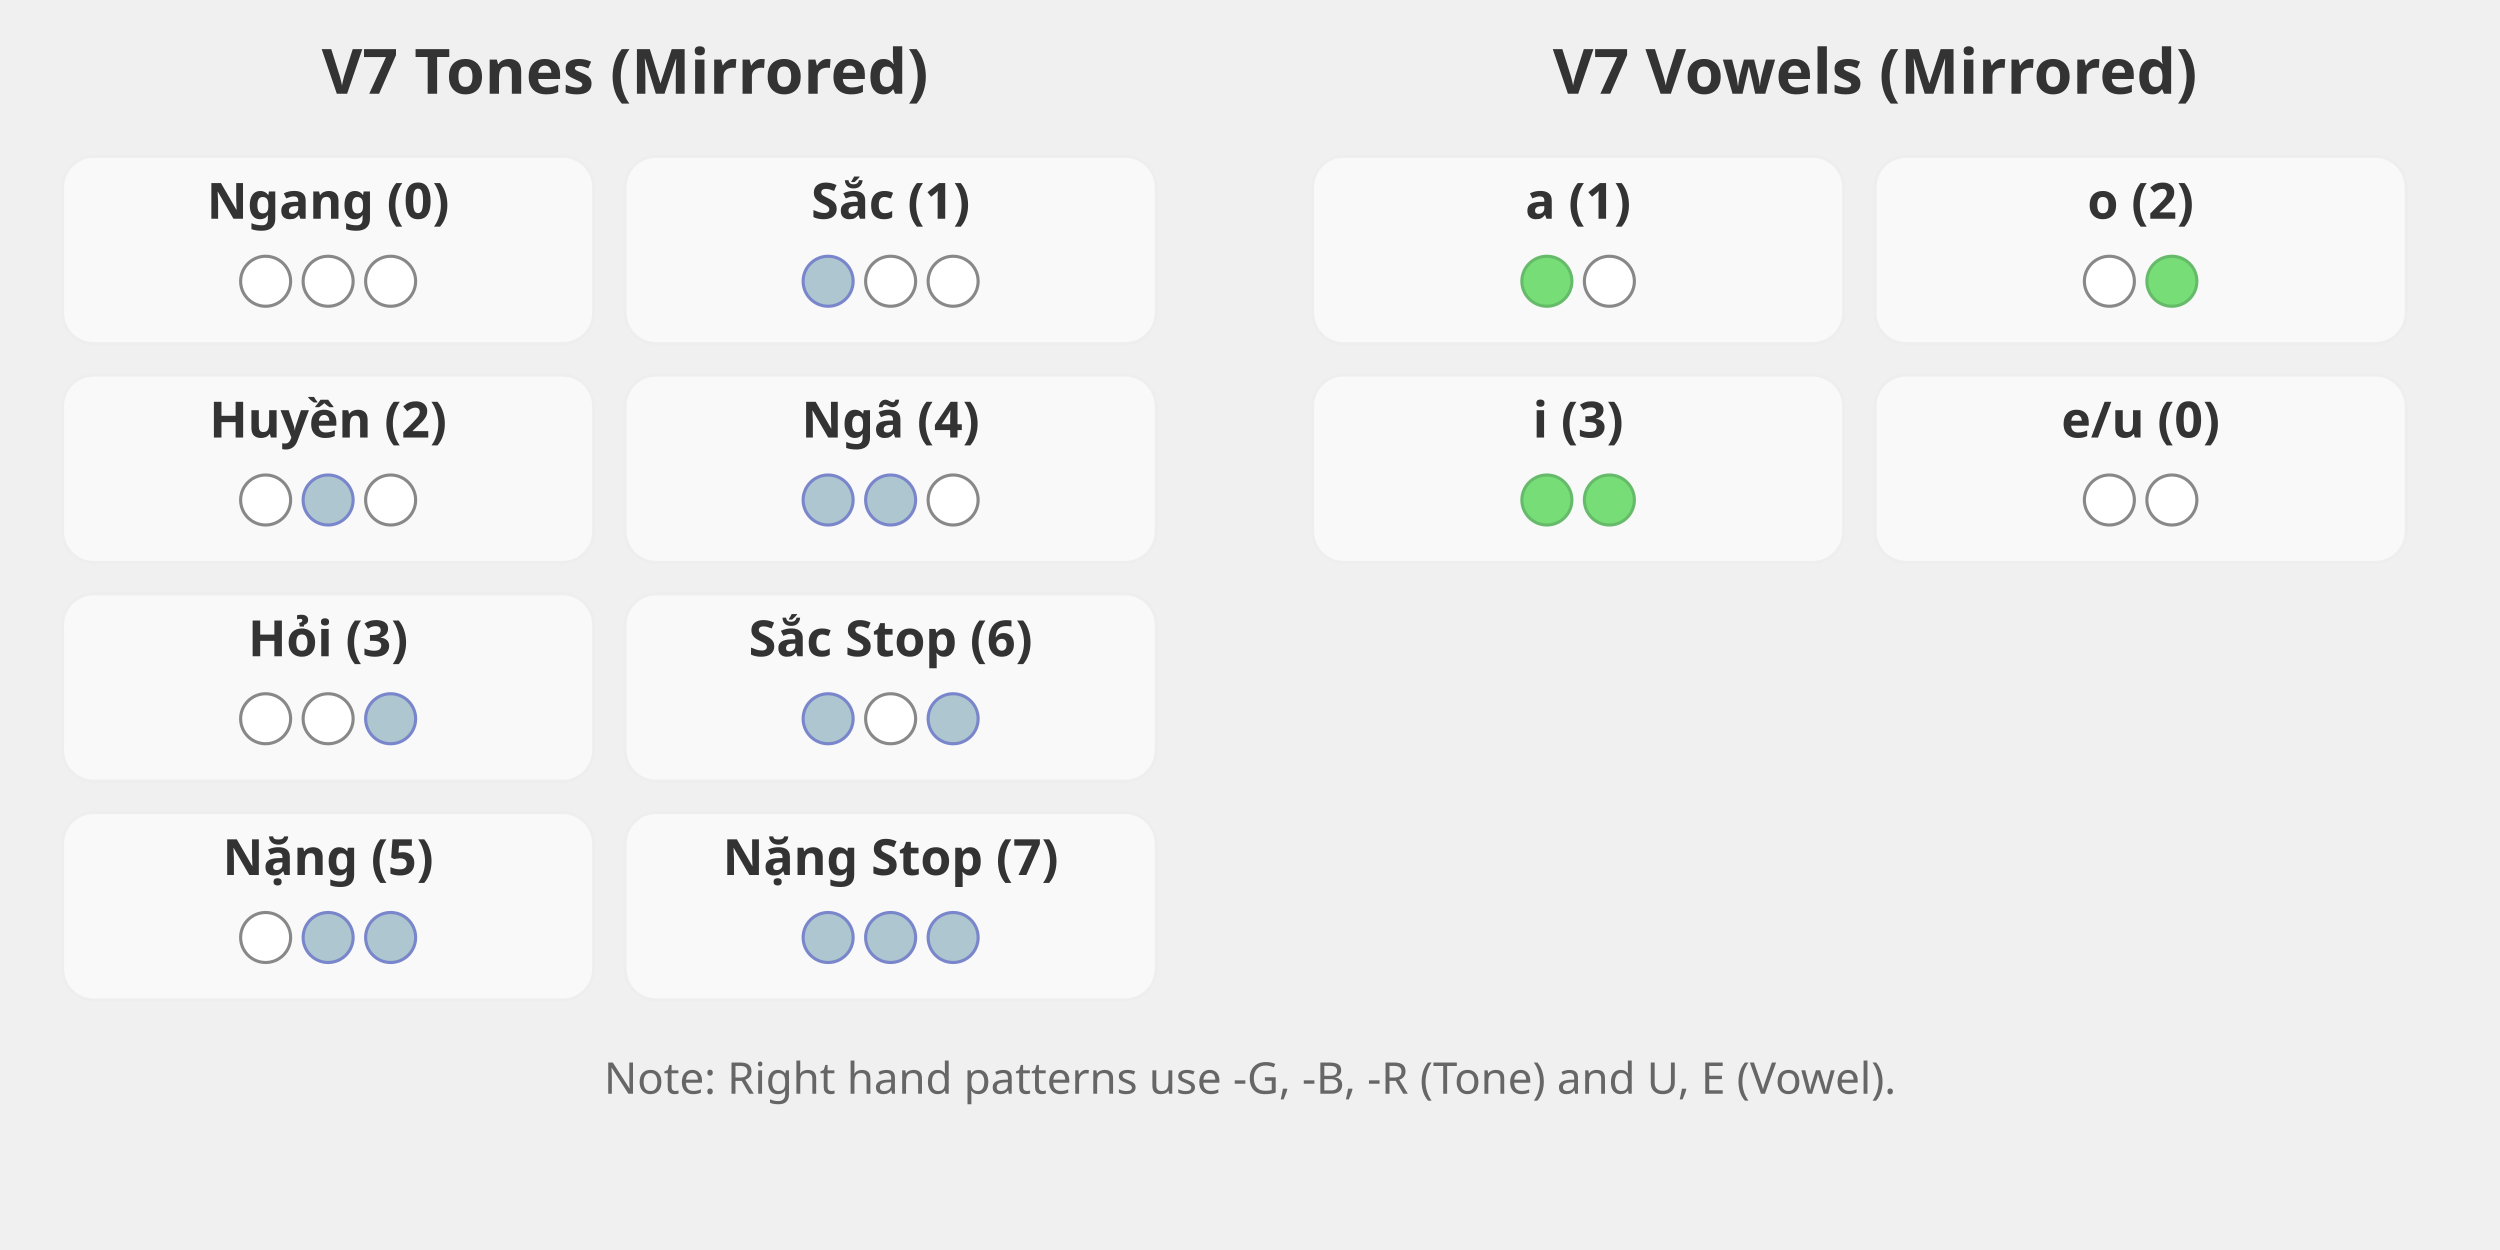
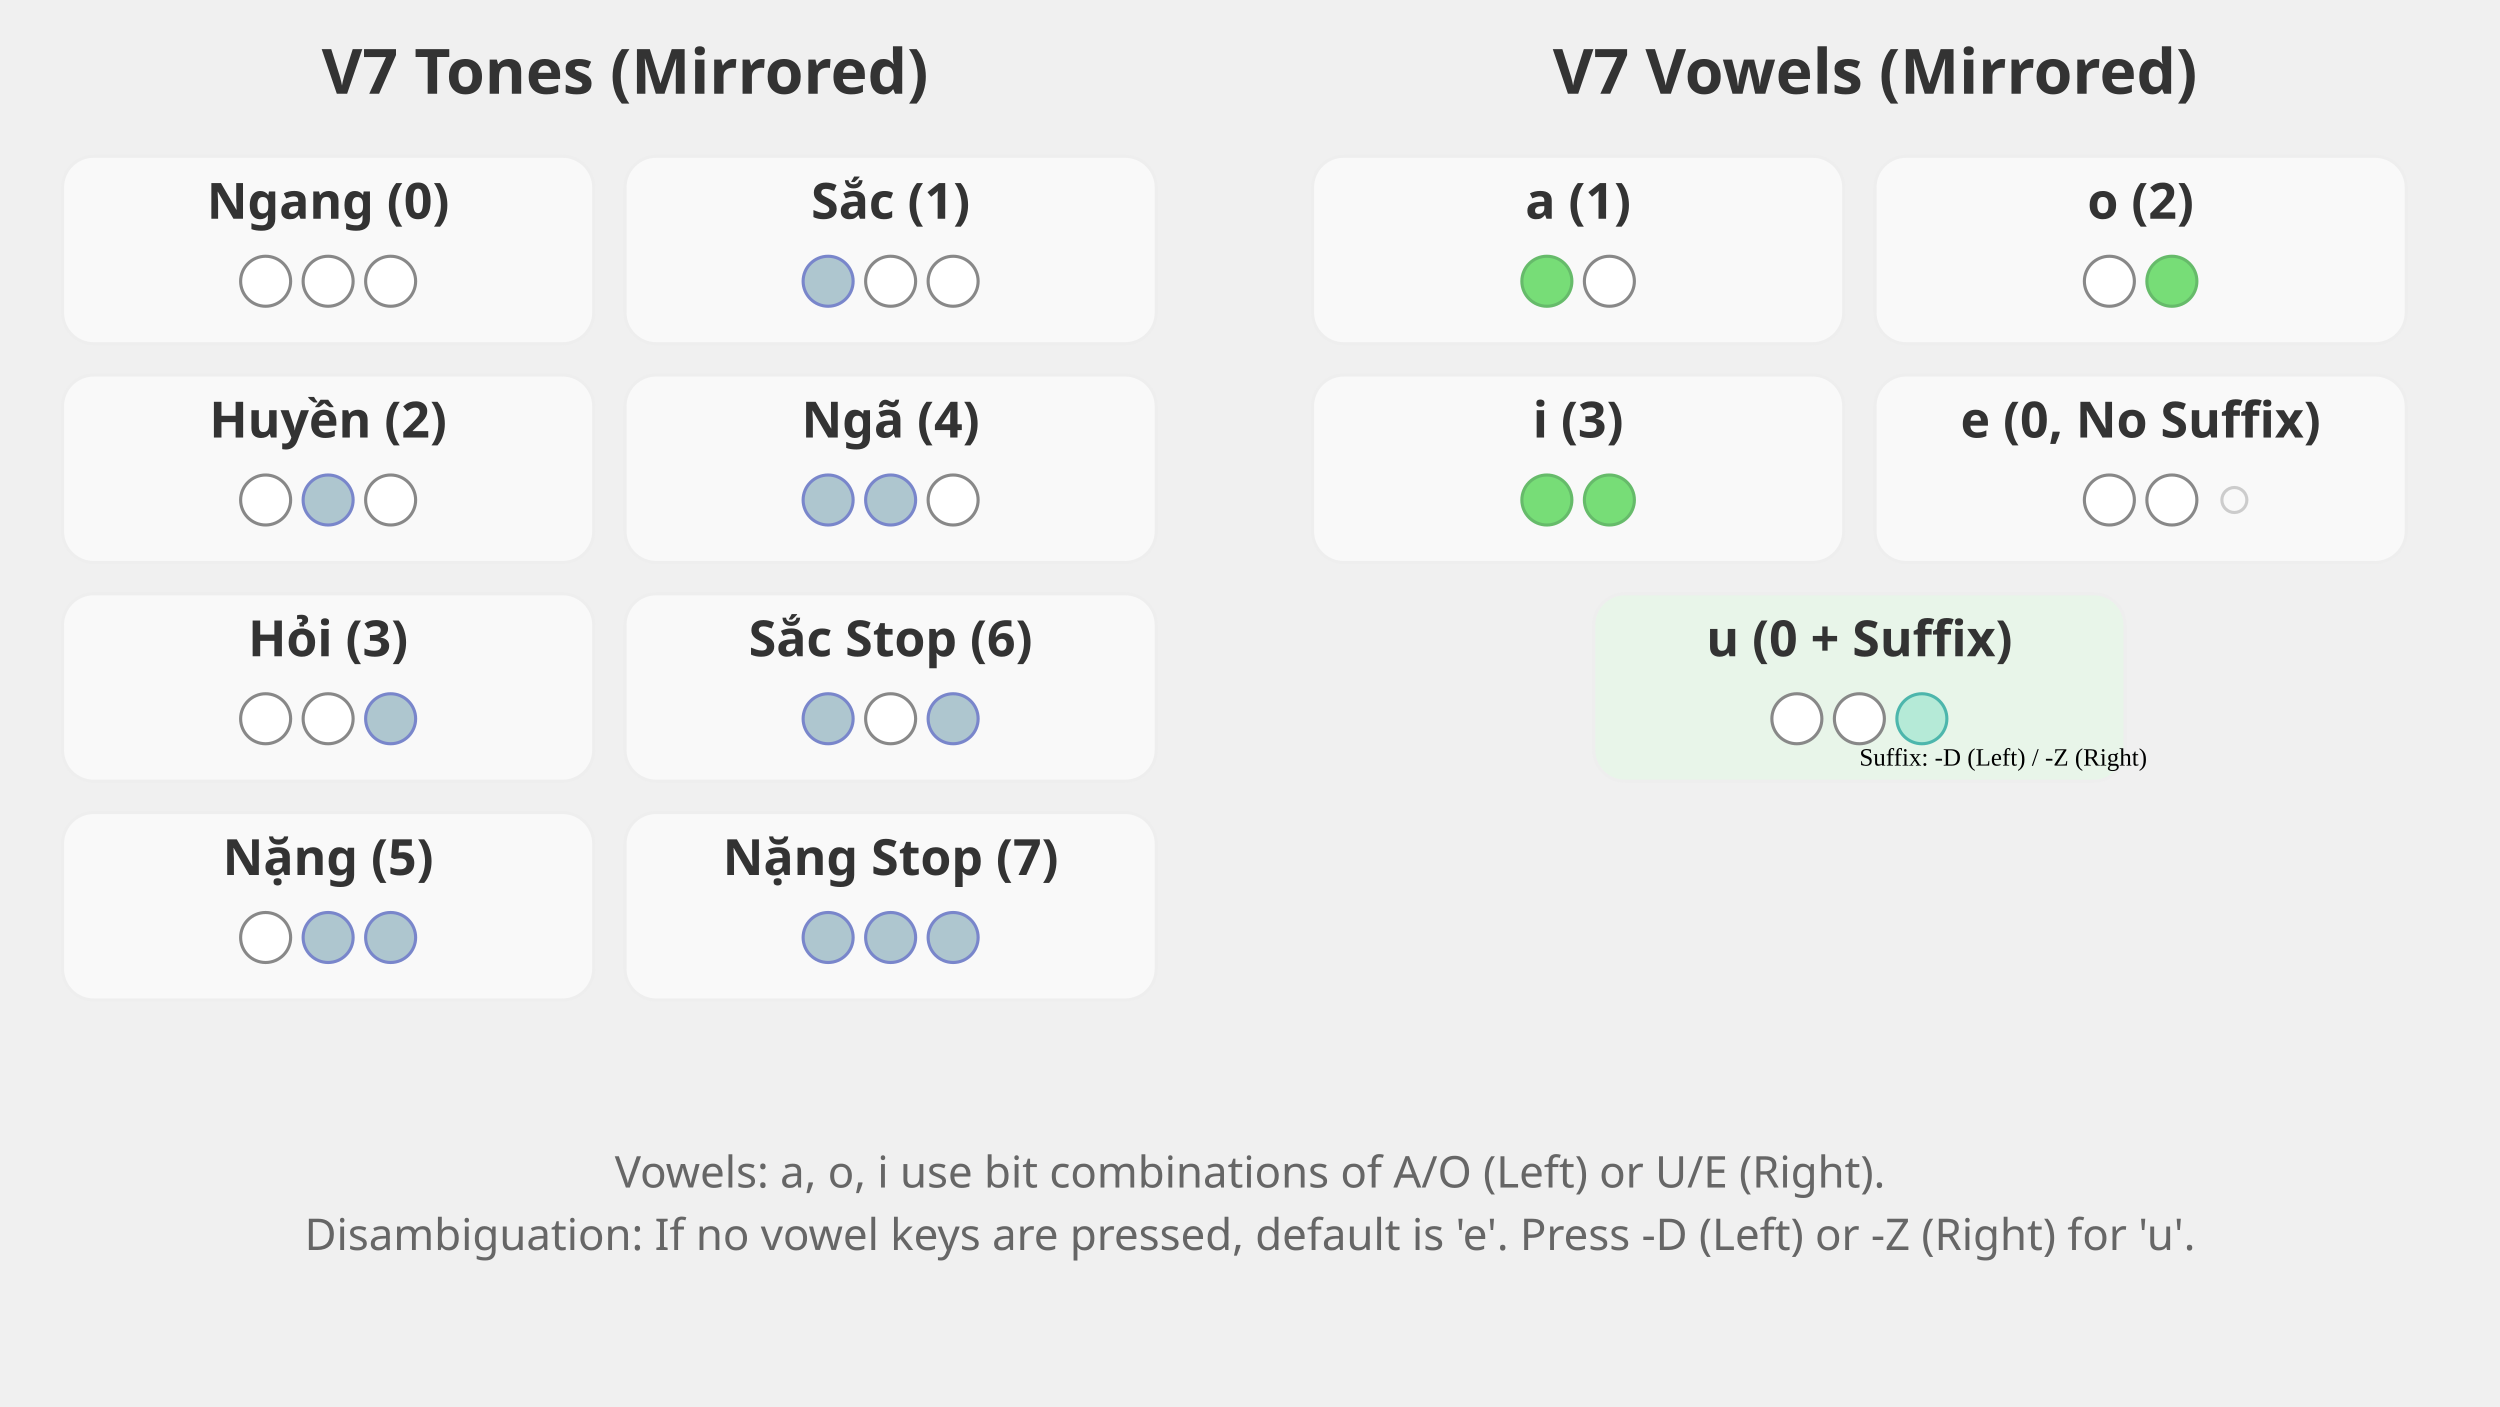
- <svg xmlns="http://www.w3.org/2000/svg" width="800" height="400" viewBox="0 0 800 400">
+ <svg xmlns="http://www.w3.org/2000/svg" width="800" height="450" viewBox="0 0 800 450">
  <defs>
    <style>
      .label { font-family: sans-serif; font-size: 16px; font-weight: bold; fill: #333; text-anchor: middle; }
      .bit-dot { r: 8; stroke: #888; stroke-width: 1; fill: #FFF; }
      .bit-active-tone { fill: #AEC6CF; stroke: #7986CB; }
      .bit-active-vowel { fill: #77DD77; stroke: #66BB6A; }
+       .bit-active-suffix { fill: #B5EAD7; stroke: #4DB6AC; }
      .group-box { fill: #F9F9F9; rx: 10; ry: 10; stroke: #EEE; stroke-width: 1; }
    </style>
  </defs>
  <text x="200" y="30" class="label" style="font-size: 20px;">V7 Tones (Mirrored)</text>
  <text x="600" y="30" class="label" style="font-size: 20px;">V7 Vowels (Mirrored)</text>
  <g transform="translate(20, 50)">
    <g transform="translate(0, 0)">
      <rect width="170" height="60" class="group-box" />
      <text x="85" y="20" class="label">Ngang (0)</text>
      <circle cx="65" cy="40" class="bit-dot" />
      <circle cx="85" cy="40" class="bit-dot" />
      <circle cx="105" cy="40" class="bit-dot" />
    </g>
    <g transform="translate(180, 0)">
      <rect width="170" height="60" class="group-box" />
      <text x="85" y="20" class="label">Sắc (1)</text>
      <circle cx="65" cy="40" class="bit-dot bit-active-tone" />
      <circle cx="85" cy="40" class="bit-dot" />
      <circle cx="105" cy="40" class="bit-dot" />
    </g>
    <g transform="translate(0, 70)">
      <rect width="170" height="60" class="group-box" />
      <text x="85" y="20" class="label">Huyền (2)</text>
      <circle cx="65" cy="40" class="bit-dot" />
      <circle cx="85" cy="40" class="bit-dot bit-active-tone" />
      <circle cx="105" cy="40" class="bit-dot" />
    </g>
    <g transform="translate(180, 70)">
      <rect width="170" height="60" class="group-box" />
      <text x="85" y="20" class="label">Ngã (4)</text>
      <circle cx="65" cy="40" class="bit-dot bit-active-tone" />
      <circle cx="85" cy="40" class="bit-dot bit-active-tone" />
      <circle cx="105" cy="40" class="bit-dot" />
    </g>
    <g transform="translate(0, 140)">
      <rect width="170" height="60" class="group-box" />
      <text x="85" y="20" class="label">Hỏi (3)</text>
      <circle cx="65" cy="40" class="bit-dot" />
      <circle cx="85" cy="40" class="bit-dot" />
      <circle cx="105" cy="40" class="bit-dot bit-active-tone" />
    </g>
    <g transform="translate(180, 140)">
      <rect width="170" height="60" class="group-box" />
      <text x="85" y="20" class="label">Sắc Stop (6)</text>
      <circle cx="65" cy="40" class="bit-dot bit-active-tone" />
      <circle cx="85" cy="40" class="bit-dot" />
      <circle cx="105" cy="40" class="bit-dot bit-active-tone" />
    </g>
    <g transform="translate(0, 210)">
      <rect width="170" height="60" class="group-box" />
      <text x="85" y="20" class="label">Nặng (5)</text>
      <circle cx="65" cy="40" class="bit-dot" />
      <circle cx="85" cy="40" class="bit-dot bit-active-tone" />
      <circle cx="105" cy="40" class="bit-dot bit-active-tone" />
    </g>
    <g transform="translate(180, 210)">
      <rect width="170" height="60" class="group-box" />
      <text x="85" y="20" class="label">Nặng Stop (7)</text>
      <circle cx="65" cy="40" class="bit-dot bit-active-tone" />
      <circle cx="85" cy="40" class="bit-dot bit-active-tone" />
      <circle cx="105" cy="40" class="bit-dot bit-active-tone" />
    </g>
  </g>
  <g transform="translate(420, 50)">
    <g transform="translate(0, 0)">
      <rect width="170" height="60" class="group-box" />
      <text x="85" y="20" class="label">a (1)</text>
      <circle cx="75" cy="40" class="bit-dot bit-active-vowel" />
      <circle cx="95" cy="40" class="bit-dot" />
    </g>
    <g transform="translate(180, 0)">
      <rect width="170" height="60" class="group-box" />
      <text x="85" y="20" class="label">o (2)</text>
      <circle cx="75" cy="40" class="bit-dot" />
      <circle cx="95" cy="40" class="bit-dot bit-active-vowel" />
    </g>
    <g transform="translate(0, 70)">
      <rect width="170" height="60" class="group-box" />
      <text x="85" y="20" class="label">i (3)</text>
      <circle cx="75" cy="40" class="bit-dot bit-active-vowel" />
      <circle cx="95" cy="40" class="bit-dot bit-active-vowel" />
    </g>
    <g transform="translate(180, 70)">
      <rect width="170" height="60" class="group-box" />
-       <text x="85" y="20" class="label">e/u (0)</text>
+       <text x="85" y="20" class="label">e (0, No Suffix)</text>
      <circle cx="75" cy="40" class="bit-dot" />
      <circle cx="95" cy="40" class="bit-dot" />
+       <circle cx="115" cy="40" r="4" fill="none" stroke="#CCC" />
+     </g>
+     <g transform="translate(90, 140)">
+       <rect width="170" height="60" class="group-box" style="fill: #E8F5E9;" />
+       <text x="85" y="20" class="label">u (0 + Suffix)</text>
+       <circle cx="65" cy="40" class="bit-dot" />
+       <circle cx="85" cy="40" class="bit-dot" />
+       <circle cx="105" cy="40" class="bit-dot bit-active-suffix" />
+       <text x="85" y="55" class="bit-label" style="font-size: 8px;">Suffix: -D (Left) / -Z (Right)</text>
    </g>
  </g>
-   <text x="400" y="350" class="label" style="font-size: 14px; font-weight: normal; fill: #666;">
-     Note: Right hand patterns use -G, -B, -R (Tone) and U, E (Vowel).
+   <text x="400" y="380" class="label" style="font-size: 14px; font-weight: normal; fill: #666;">
+     Vowels: a, o, i use bit combinations of A/O (Left) or U/E (Right).
+   </text>
+   <text x="400" y="400" class="label" style="font-size: 14px; font-weight: normal; fill: #666;">
+     Disambiguation: If no vowel keys are pressed, default is 'e'. Press -D (Left) or -Z (Right) for 'u'.
  </text>
</svg>
